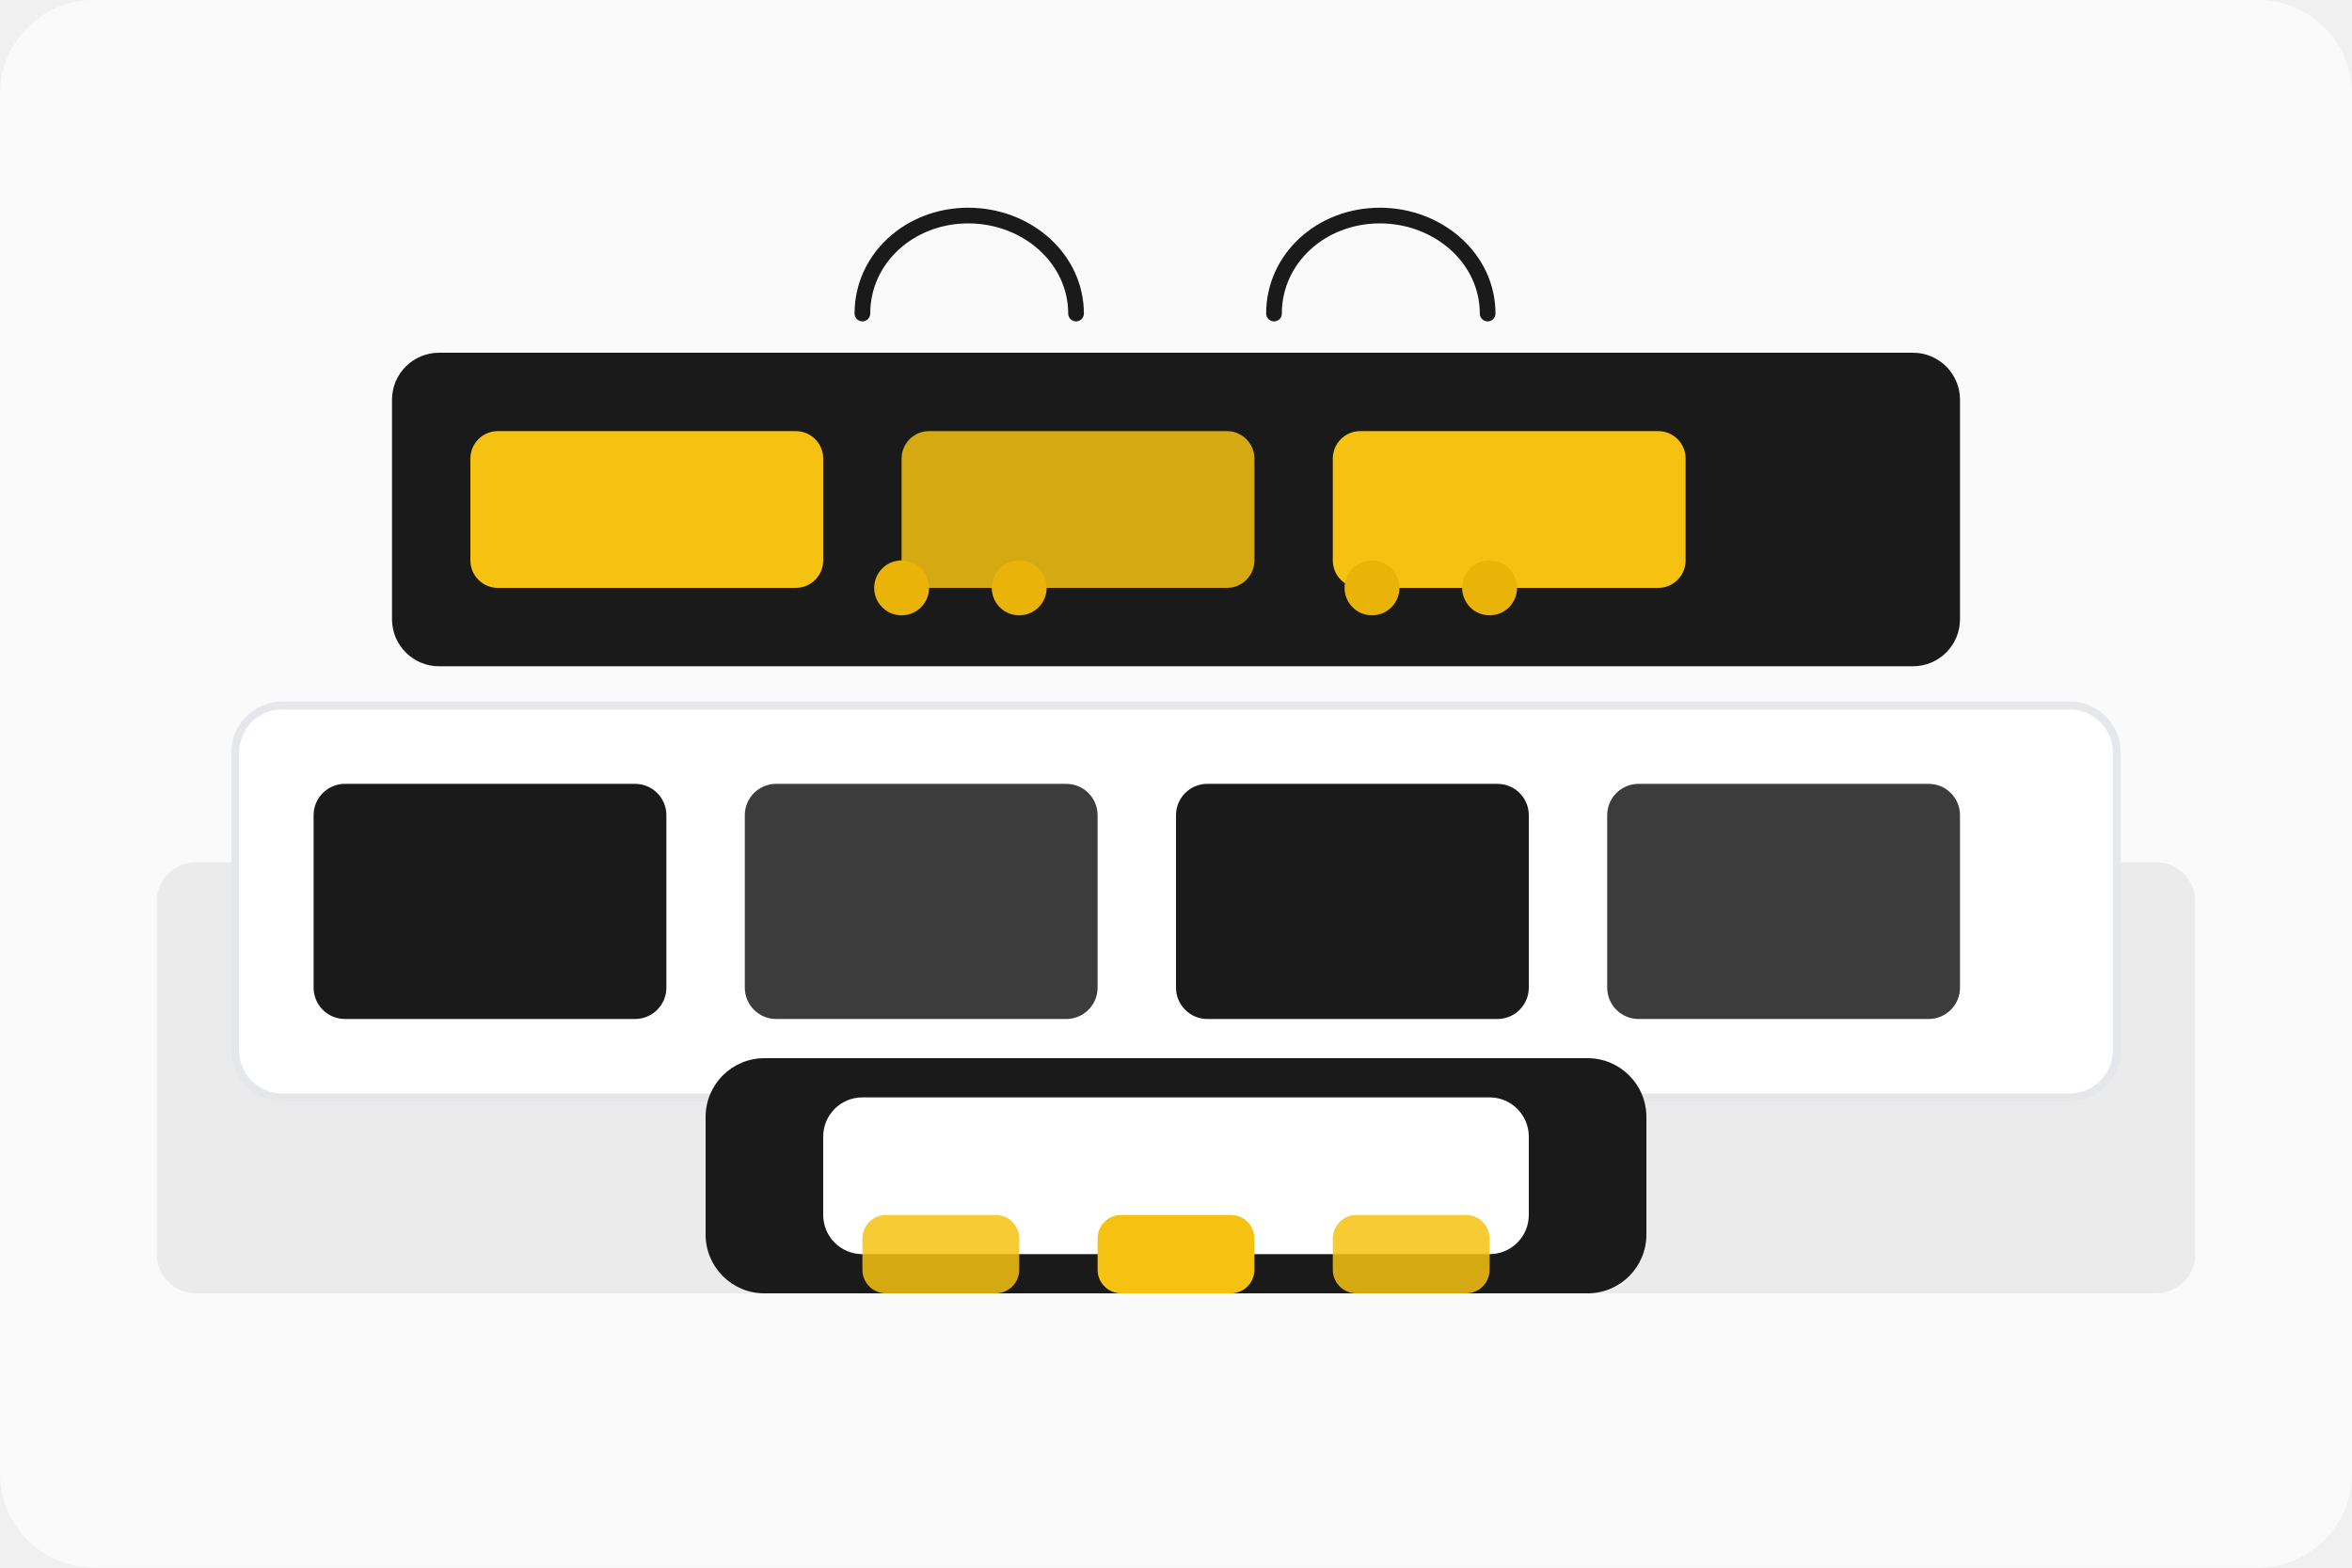
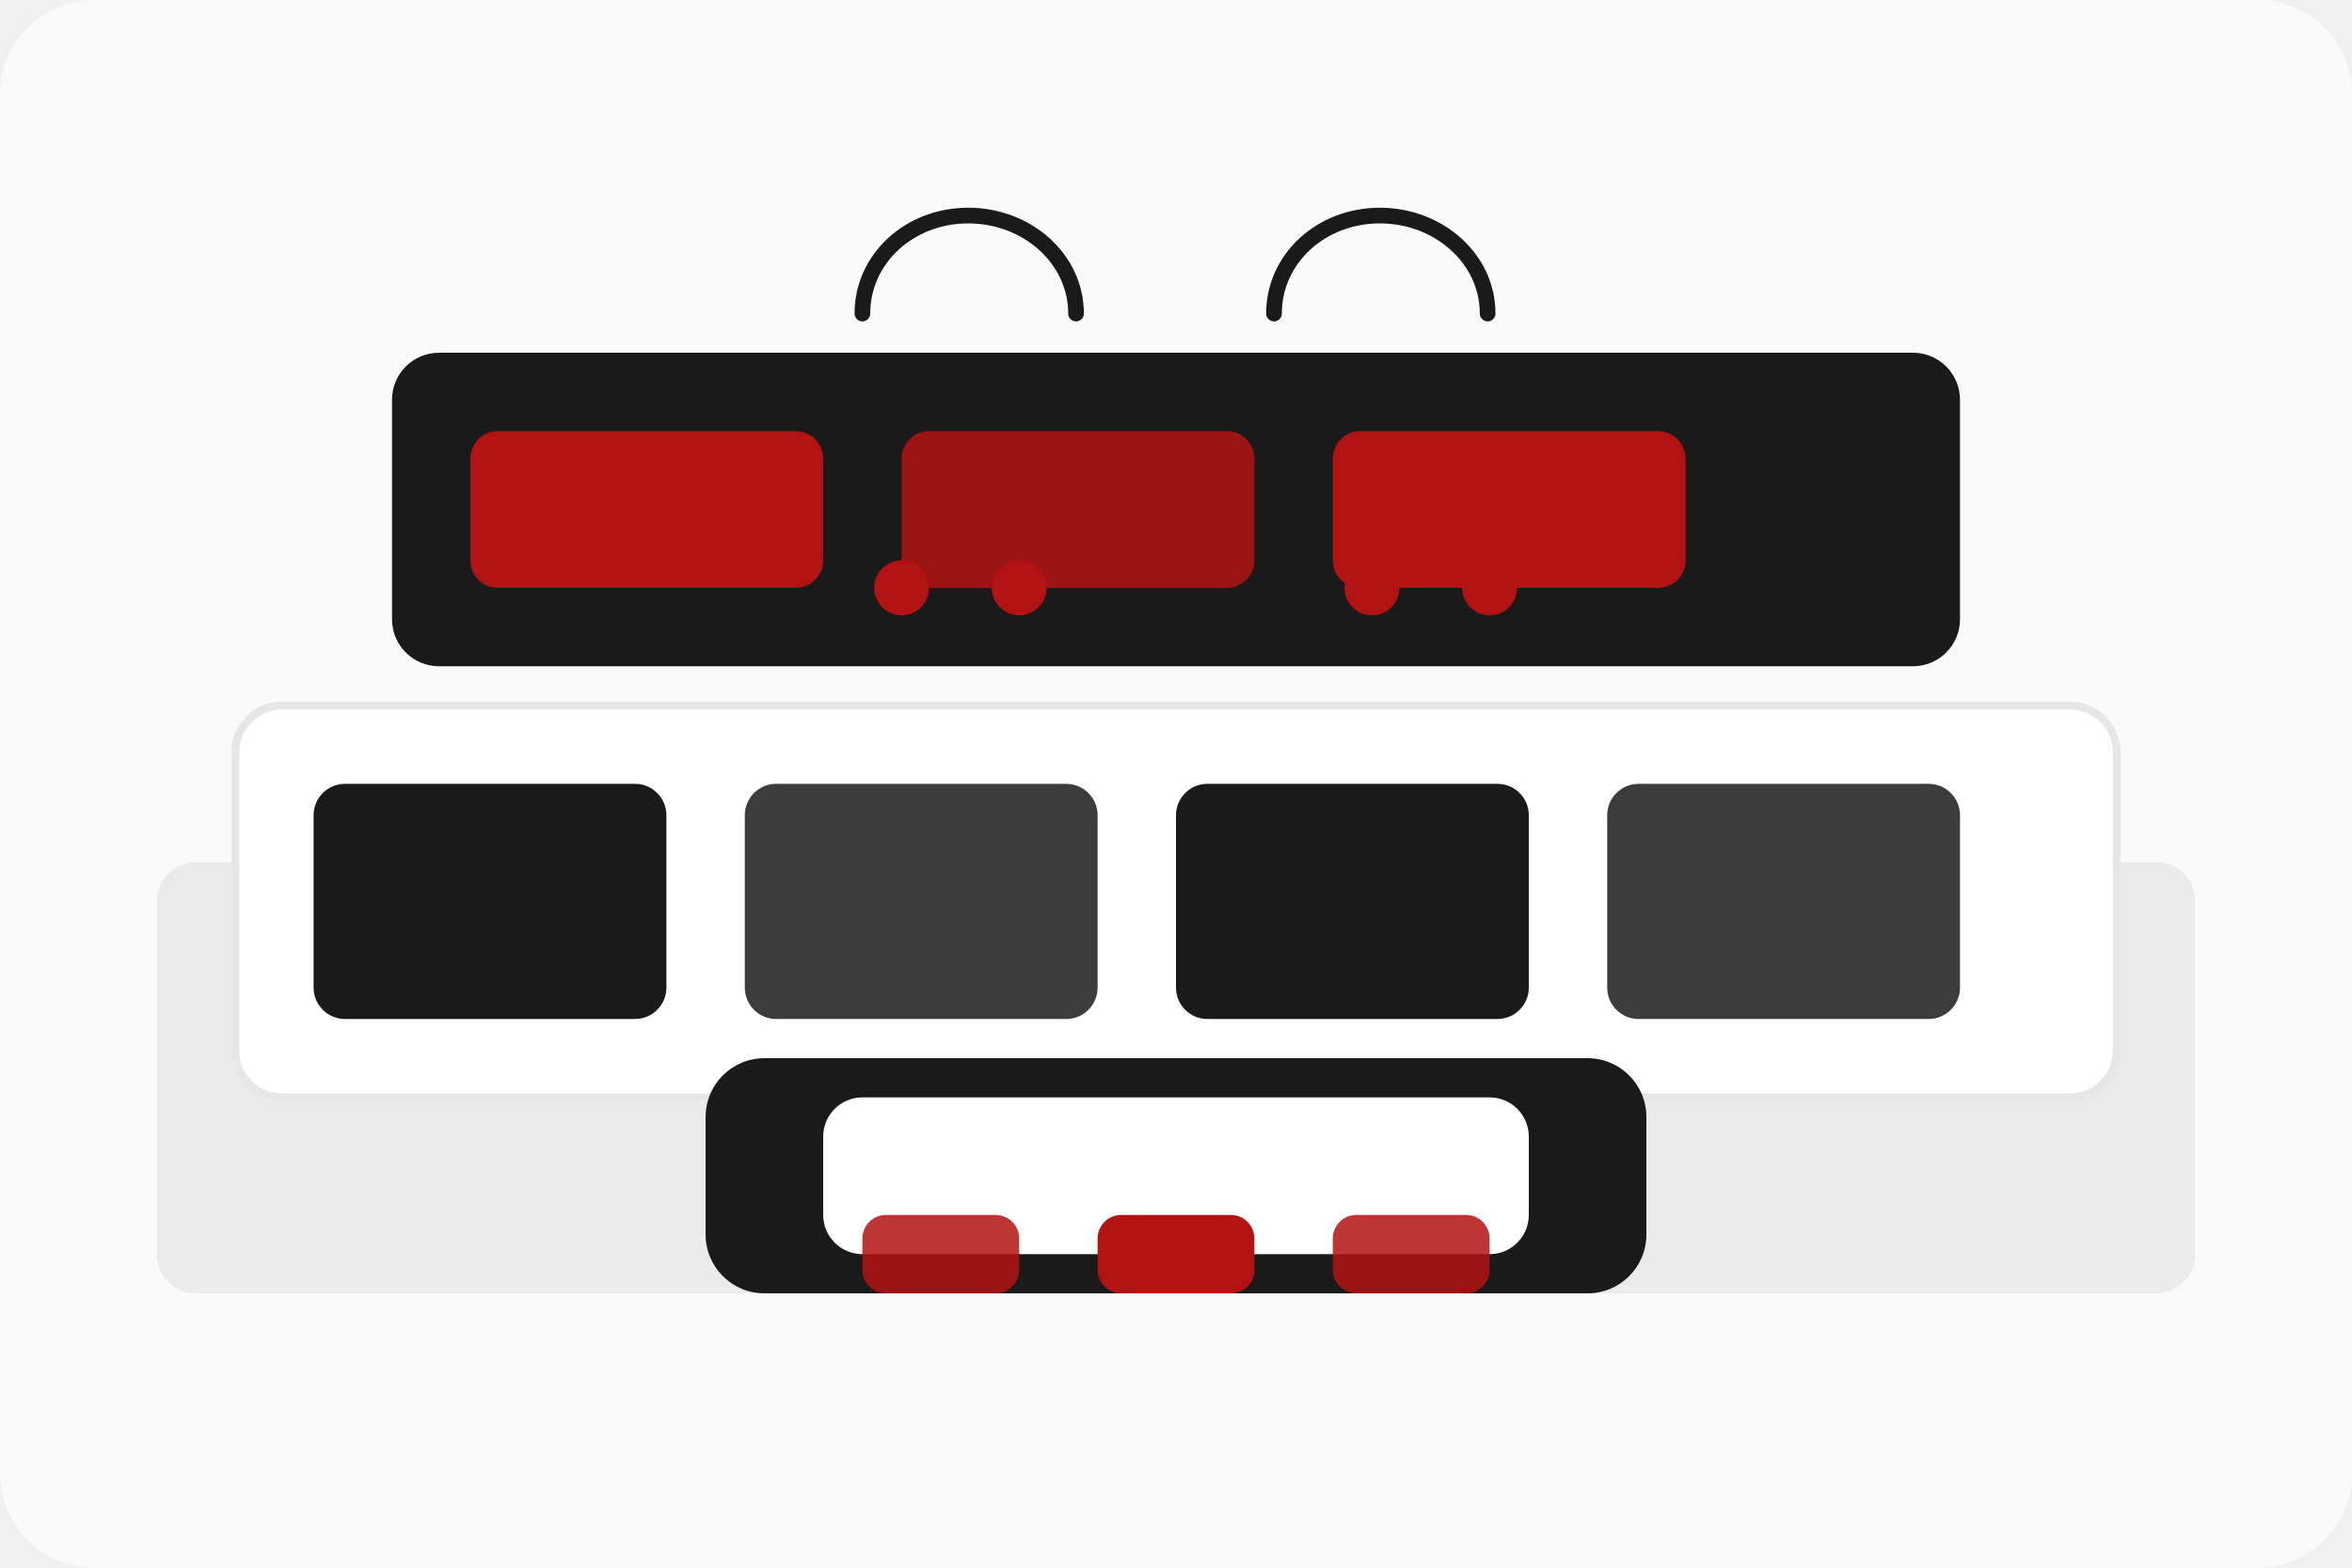
<svg xmlns="http://www.w3.org/2000/svg" width="1200" height="800" viewBox="0 0 1200 800" role="img" aria-labelledby="title desc">
  <rect width="1200" height="800" rx="48" fill="#fafafa" />
  <rect x="80" y="440" width="1040" height="220" rx="20" fill="#1a1a1a" opacity="0.07" />
  <rect x="120" y="360" width="960" height="200" rx="24" fill="#ffffff" stroke="#e5e7eb" stroke-width="4" />
  <rect x="160" y="400" width="180" height="120" rx="16" fill="#1a1a1a" />
  <rect x="380" y="400" width="180" height="120" rx="16" fill="#1a1a1a" opacity="0.85" />
  <rect x="600" y="400" width="180" height="120" rx="16" fill="#1a1a1a" />
  <rect x="820" y="400" width="180" height="120" rx="16" fill="#1a1a1a" opacity="0.85" />
  <rect x="200" y="180" width="800" height="160" rx="24" fill="#1a1a1a" />
-   <rect x="240" y="220" width="180" height="80" rx="14" fill="#f5c211" />
-   <rect x="460" y="220" width="180" height="80" rx="14" fill="#f5c211" opacity="0.85" />
-   <rect x="680" y="220" width="180" height="80" rx="14" fill="#f5c211" />
+   <rect x="240" y="220" width="180" height="80" rx="14" fill="#b11212" />
+   <rect x="460" y="220" width="180" height="80" rx="14" fill="#b11212" opacity="0.85" />
+   <rect x="680" y="220" width="180" height="80" rx="14" fill="#b11212" />
  <rect x="360" y="540" width="480" height="120" rx="30" fill="#1a1a1a" />
  <rect x="420" y="560" width="360" height="80" rx="20" fill="#ffffff" />
-   <circle cx="460" cy="300" r="14" fill="#eab308" />
-   <circle cx="520" cy="300" r="14" fill="#eab308" />
-   <circle cx="700" cy="300" r="14" fill="#eab308" />
-   <circle cx="760" cy="300" r="14" fill="#eab308" />
+   <circle cx="460" cy="300" r="14" fill="#b11212" />
+   <circle cx="520" cy="300" r="14" fill="#b11212" />
+   <circle cx="700" cy="300" r="14" fill="#b11212" />
+   <circle cx="760" cy="300" r="14" fill="#b11212" />
  <path d="M440 160c0-28 24-50 54-50s55 22 55 50" stroke="#1a1a1a" stroke-width="8" stroke-linecap="round" fill="none" />
  <path d="M650 160c0-28 24-50 54-50s55 22 55 50" stroke="#1a1a1a" stroke-width="8" stroke-linecap="round" fill="none" />
-   <rect x="560" y="620" width="80" height="40" rx="12" fill="#f5c211" />
-   <rect x="680" y="620" width="80" height="40" rx="12" fill="#f5c211" opacity="0.85" />
-   <rect x="440" y="620" width="80" height="40" rx="12" fill="#f5c211" opacity="0.85" />
+   <rect x="560" y="620" width="80" height="40" rx="12" fill="#b11212" />
+   <rect x="680" y="620" width="80" height="40" rx="12" fill="#b11212" opacity="0.85" />
+   <rect x="440" y="620" width="80" height="40" rx="12" fill="#b11212" opacity="0.85" />
</svg>
